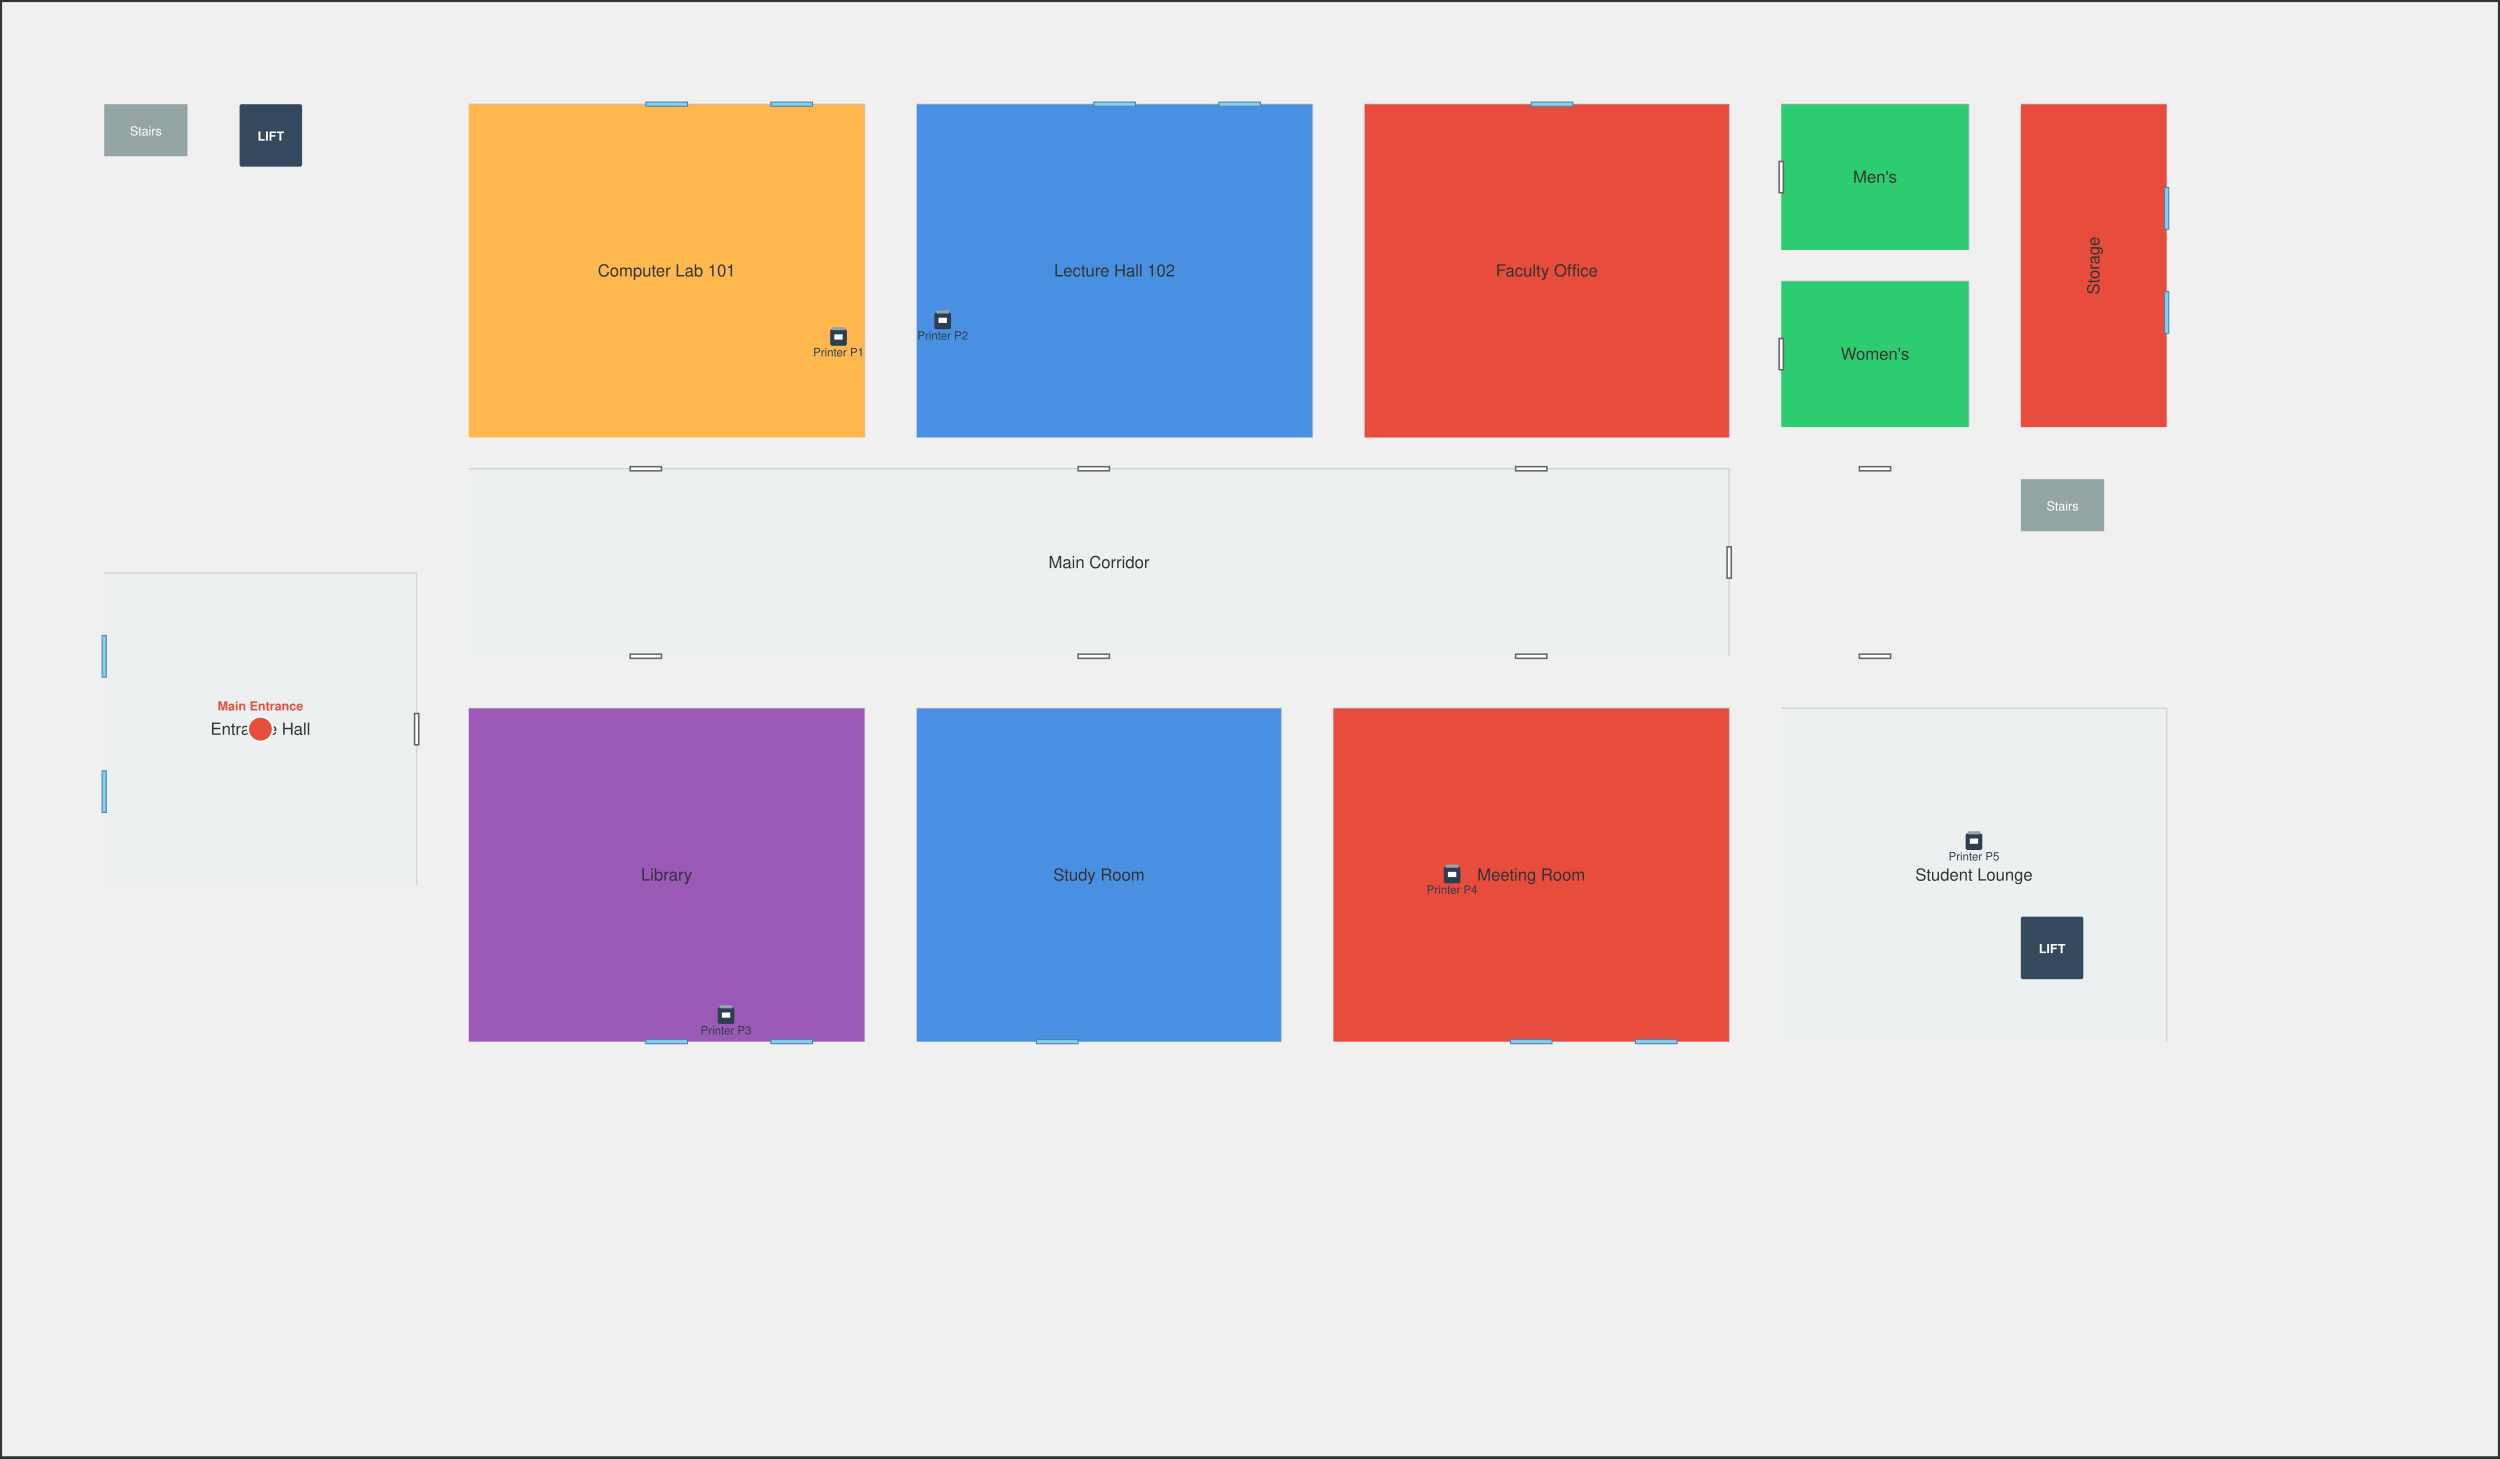
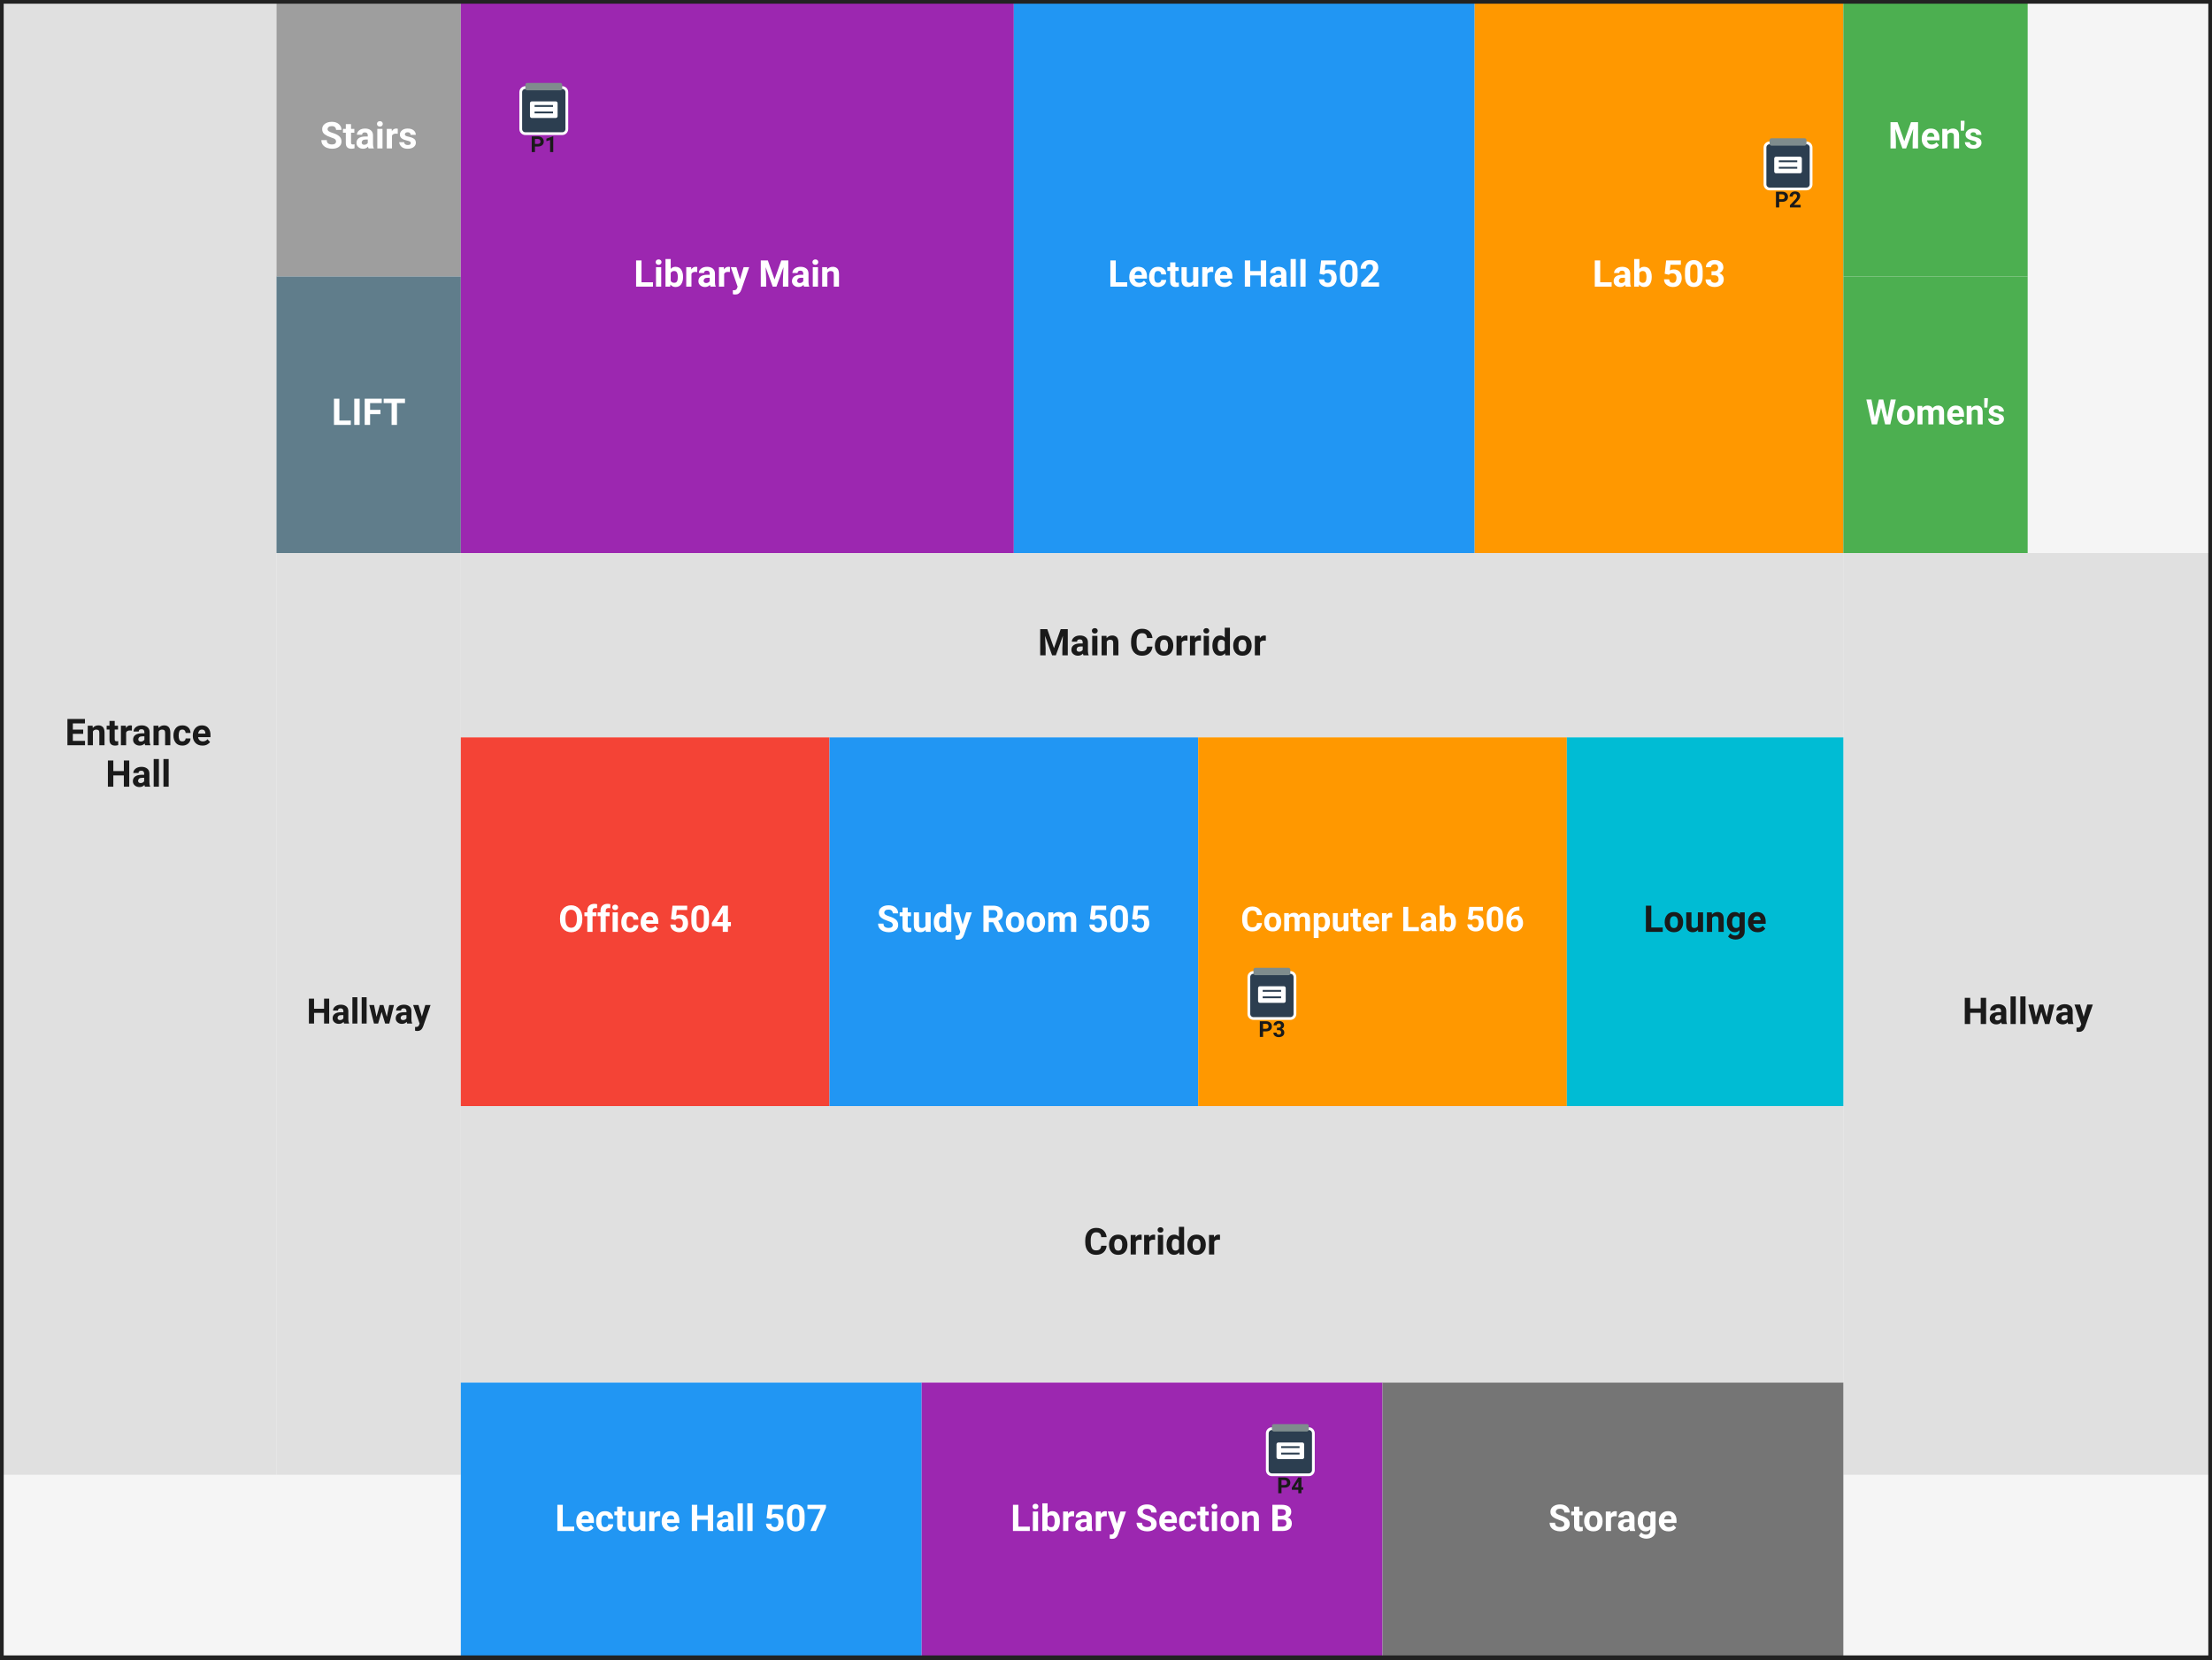
- <svg xmlns="http://www.w3.org/2000/svg" viewBox="0 0 2400 1400" width="1200" height="700" preserveAspectRatio="xMidYMid meet">
+ <svg xmlns="http://www.w3.org/2000/svg" viewBox="0 0 2400 1800" width="2400" height="1800" style="display:block; max-width:100%; height:auto;">
  <defs>
    <style>
      text { 
-         pointer-events: none;
        -webkit-font-smoothing: antialiased;
        -moz-osx-font-smoothing: grayscale;
      }
-       .room:hover rect { opacity: 0.9; }
    </style>
  </defs>
-   <g class="room" data-room="entrance-hall">
-     <rect x="100" y="550" width="300" height="300" fill="#ECF0F1" stroke="none" />
-     <text x="250.0" y="700.0" font-family="Helvetica,Arial,sans-serif" font-size="16" font-weight="500" fill="#333" text-anchor="middle" dominant-baseline="middle" transform="">
-         Entrance Hall
-       </text>
+   <rect x="0" y="0" width="2400" height="1800" fill="#f5f5f5" />
+   <rect x="0" y="0" width="300" height="1600" fill="#E0E0E0" stroke="none" />
+   <g>
+     <text x="150.0" y="797.5" font-family="Roboto,Segoe UI,Arial,sans-serif" font-size="40" font-weight="600" fill="#1a1a1a" text-anchor="middle" dominant-baseline="middle">
+                   Entrance
+                 </text>
+     <text x="150.0" y="842.5" font-family="Roboto,Segoe UI,Arial,sans-serif" font-size="40" font-weight="600" fill="#1a1a1a" text-anchor="middle" dominant-baseline="middle">
+                   Hall
+                 </text>
  </g>
-   <g class="room" data-room="R101">
-     <rect x="450" y="100" width="380" height="320" fill="#FFB84D" stroke="none" />
-     <text x="640.0" y="260.0" font-family="Helvetica,Arial,sans-serif" font-size="16" font-weight="500" fill="#333" text-anchor="middle" dominant-baseline="middle" transform="">
-         Computer Lab 101
-       </text>
-   </g>
-   <g class="room" data-room="R102">
-     <rect x="880" y="100" width="380" height="320" fill="#4A90E2" stroke="none" />
-     <text x="1070.0" y="260.0" font-family="Helvetica,Arial,sans-serif" font-size="16" font-weight="500" fill="#333" text-anchor="middle" dominant-baseline="middle" transform="">
-         Lecture Hall 102
-       </text>
-   </g>
-   <g class="room" data-room="R103">
-     <rect x="1310" y="100" width="350" height="320" fill="#E74C3C" stroke="none" />
-     <text x="1485.0" y="260.0" font-family="Helvetica,Arial,sans-serif" font-size="16" font-weight="500" fill="#333" text-anchor="middle" dominant-baseline="middle" transform="">
-         Faculty Office
-       </text>
-   </g>
-   <g class="room" data-room="corridor-main">
-     <rect x="450" y="450" width="1210" height="180" fill="#ECF0F1" stroke="none" />
-     <text x="1055.0" y="540.0" font-family="Helvetica,Arial,sans-serif" font-size="16" font-weight="500" fill="#333" text-anchor="middle" dominant-baseline="middle" transform="">
-         Main Corridor
-       </text>
-   </g>
-   <g class="room" data-room="R201">
-     <rect x="450" y="680" width="380" height="320" fill="#9B59B6" stroke="none" />
-     <text x="640.0" y="840.0" font-family="Helvetica,Arial,sans-serif" font-size="16" font-weight="500" fill="#333" text-anchor="middle" dominant-baseline="middle" transform="">
-         Library
-       </text>
-   </g>
-   <g class="room" data-room="R202">
-     <rect x="880" y="680" width="350" height="320" fill="#4A90E2" stroke="none" />
-     <text x="1055.0" y="840.0" font-family="Helvetica,Arial,sans-serif" font-size="16" font-weight="500" fill="#333" text-anchor="middle" dominant-baseline="middle" transform="">
-         Study Room
-       </text>
-   </g>
-   <g class="room" data-room="R203">
-     <rect x="1280" y="680" width="380" height="320" fill="#E74C3C" stroke="none" />
-     <text x="1470.0" y="840.0" font-family="Helvetica,Arial,sans-serif" font-size="16" font-weight="500" fill="#333" text-anchor="middle" dominant-baseline="middle" transform="">
-         Meeting Room
-       </text>
-   </g>
-   <g class="room" data-room="restroom-m">
-     <rect x="1710" y="100" width="180" height="140" fill="#2ECC71" stroke="none" />
-     <text x="1800.0" y="170.0" font-family="Helvetica,Arial,sans-serif" font-size="16" font-weight="500" fill="#333" text-anchor="middle" dominant-baseline="middle" transform="">
-         Men's
-       </text>
-   </g>
-   <g class="room" data-room="restroom-w">
-     <rect x="1710" y="270" width="180" height="140" fill="#2ECC71" stroke="none" />
-     <text x="1800.0" y="340.0" font-family="Helvetica,Arial,sans-serif" font-size="16" font-weight="500" fill="#333" text-anchor="middle" dominant-baseline="middle" transform="">
-         Women's
-       </text>
-   </g>
-   <g class="room" data-room="storage">
-     <rect x="1940" y="100" width="140" height="310" fill="#E74C3C" stroke="none" />
-     <text x="2010.0" y="255.0" font-family="Helvetica,Arial,sans-serif" font-size="16" font-weight="500" fill="#333" text-anchor="middle" dominant-baseline="middle" transform="rotate(-90 2010.0 255.0)">
-         Storage
-       </text>
-   </g>
-   <g class="room" data-room="lounge">
-     <rect x="1710" y="680" width="370" height="320" fill="#ECF0F1" stroke="none" />
-     <text x="1895.0" y="840.0" font-family="Helvetica,Arial,sans-serif" font-size="16" font-weight="500" fill="#333" text-anchor="middle" dominant-baseline="middle" transform="">
-         Student Lounge
-       </text>
-   </g>
-   <line x1="100" y1="550" x2="400" y2="550" stroke="#999" stroke-width="1.5" opacity="0.3" />
-   <line x1="400" y1="550" x2="400" y2="850" stroke="#999" stroke-width="1.5" opacity="0.3" />
-   <line x1="450" y1="100" x2="830" y2="100" stroke="#999" stroke-width="1.5" opacity="0.3" />
-   <line x1="830" y1="100" x2="830" y2="420" stroke="#999" stroke-width="1.5" opacity="0.3" />
-   <line x1="880" y1="100" x2="1260" y2="100" stroke="#999" stroke-width="1.5" opacity="0.3" />
-   <line x1="1260" y1="100" x2="1260" y2="420" stroke="#999" stroke-width="1.5" opacity="0.3" />
-   <line x1="1310" y1="100" x2="1660" y2="100" stroke="#999" stroke-width="1.5" opacity="0.3" />
-   <line x1="1660" y1="100" x2="1660" y2="420" stroke="#999" stroke-width="1.5" opacity="0.3" />
-   <line x1="450" y1="450" x2="1660" y2="450" stroke="#999" stroke-width="1.5" opacity="0.3" />
-   <line x1="1660" y1="450" x2="1660" y2="630" stroke="#999" stroke-width="1.5" opacity="0.3" />
-   <line x1="450" y1="680" x2="830" y2="680" stroke="#999" stroke-width="1.5" opacity="0.3" />
-   <line x1="830" y1="680" x2="830" y2="1000" stroke="#999" stroke-width="1.5" opacity="0.3" />
-   <line x1="880" y1="680" x2="1230" y2="680" stroke="#999" stroke-width="1.5" opacity="0.3" />
-   <line x1="1230" y1="680" x2="1230" y2="1000" stroke="#999" stroke-width="1.5" opacity="0.3" />
-   <line x1="1280" y1="680" x2="1660" y2="680" stroke="#999" stroke-width="1.5" opacity="0.3" />
-   <line x1="1660" y1="680" x2="1660" y2="1000" stroke="#999" stroke-width="1.5" opacity="0.3" />
-   <line x1="1710" y1="100" x2="1890" y2="100" stroke="#999" stroke-width="1.5" opacity="0.3" />
-   <line x1="1890" y1="100" x2="1890" y2="240" stroke="#999" stroke-width="1.5" opacity="0.3" />
-   <line x1="1710" y1="270" x2="1890" y2="270" stroke="#999" stroke-width="1.5" opacity="0.3" />
-   <line x1="1890" y1="270" x2="1890" y2="410" stroke="#999" stroke-width="1.5" opacity="0.3" />
-   <line x1="1940" y1="100" x2="2080" y2="100" stroke="#999" stroke-width="1.5" opacity="0.3" />
-   <line x1="2080" y1="100" x2="2080" y2="410" stroke="#999" stroke-width="1.5" opacity="0.3" />
-   <line x1="1710" y1="680" x2="2080" y2="680" stroke="#999" stroke-width="1.5" opacity="0.3" />
-   <line x1="2080" y1="680" x2="2080" y2="1000" stroke="#999" stroke-width="1.5" opacity="0.3" />
-   <rect x="398" y="685" width="4" height="30" fill="white" stroke="#666" stroke-width="1.5" />
-   <rect x="605" y="448" width="30" height="4" fill="white" stroke="#666" stroke-width="1.5" />
-   <rect x="1035" y="448" width="30" height="4" fill="white" stroke="#666" stroke-width="1.5" />
-   <rect x="1455" y="448" width="30" height="4" fill="white" stroke="#666" stroke-width="1.5" />
-   <rect x="605" y="628" width="30" height="4" fill="white" stroke="#666" stroke-width="1.5" />
-   <rect x="1035" y="628" width="30" height="4" fill="white" stroke="#666" stroke-width="1.5" />
-   <rect x="1455" y="628" width="30" height="4" fill="white" stroke="#666" stroke-width="1.5" />
-   <rect x="1658" y="525" width="4" height="30" fill="white" stroke="#666" stroke-width="1.5" />
-   <rect x="1785" y="448" width="30" height="4" fill="white" stroke="#666" stroke-width="1.5" />
-   <rect x="1785" y="628" width="30" height="4" fill="white" stroke="#666" stroke-width="1.5" />
-   <rect x="1708" y="155" width="4" height="30" fill="white" stroke="#666" stroke-width="1.5" />
-   <rect x="1708" y="325" width="4" height="30" fill="white" stroke="#666" stroke-width="1.5" />
-   <rect x="620" y="98" width="40" height="4" fill="#87CEEB" stroke="#4682B4" stroke-width="1" />
-   <rect x="740" y="98" width="40" height="4" fill="#87CEEB" stroke="#4682B4" stroke-width="1" />
-   <rect x="1050" y="98" width="40" height="4" fill="#87CEEB" stroke="#4682B4" stroke-width="1" />
-   <rect x="1170" y="98" width="40" height="4" fill="#87CEEB" stroke="#4682B4" stroke-width="1" />
-   <rect x="1470" y="98" width="40" height="4" fill="#87CEEB" stroke="#4682B4" stroke-width="1" />
-   <rect x="620" y="998" width="40" height="4" fill="#87CEEB" stroke="#4682B4" stroke-width="1" />
-   <rect x="740" y="998" width="40" height="4" fill="#87CEEB" stroke="#4682B4" stroke-width="1" />
-   <rect x="995" y="998" width="40" height="4" fill="#87CEEB" stroke="#4682B4" stroke-width="1" />
-   <rect x="1450" y="998" width="40" height="4" fill="#87CEEB" stroke="#4682B4" stroke-width="1" />
-   <rect x="1570" y="998" width="40" height="4" fill="#87CEEB" stroke="#4682B4" stroke-width="1" />
-   <rect x="98" y="610" width="4" height="40" fill="#87CEEB" stroke="#4682B4" stroke-width="1" />
-   <rect x="98" y="740" width="4" height="40" fill="#87CEEB" stroke="#4682B4" stroke-width="1" />
-   <rect x="2078" y="180" width="4" height="40" fill="#87CEEB" stroke="#4682B4" stroke-width="1" />
-   <rect x="2078" y="280" width="4" height="40" fill="#87CEEB" stroke="#4682B4" stroke-width="1" />
-   <g class="stairs">
-     <rect x="100" y="100" width="80" height="50" fill="#95A5A6" stroke="none" />
-     <text x="140" y="130" font-family="Helvetica,Arial,sans-serif" font-size="12" fill="white" text-anchor="middle">
-             Stairs
-           </text>
-   </g>
-   <g class="stairs">
-     <rect x="1940" y="460" width="80" height="50" fill="#95A5A6" stroke="none" />
-     <text x="1980" y="490" font-family="Helvetica,Arial,sans-serif" font-size="12" fill="white" text-anchor="middle">
-             Stairs
-           </text>
-   </g>
-   <g class="elevator">
-     <rect x="230" y="100" width="60" height="60" fill="#34495E" stroke="none" rx="2" />
-     <text x="260" y="135" font-family="Helvetica,Arial,sans-serif" font-size="12" fill="white" text-anchor="middle" font-weight="bold">
-         LIFT
-       </text>
-   </g>
-   <g class="elevator">
-     <rect x="1940" y="880" width="60" height="60" fill="#34495E" stroke="none" rx="2" />
-     <text x="1970" y="915" font-family="Helvetica,Arial,sans-serif" font-size="12" fill="white" text-anchor="middle" font-weight="bold">
-         LIFT
-       </text>
-   </g>
-   <g class="entrance">
-     <circle cx="250" cy="700" r="12" fill="#E74C3C" stroke="white" stroke-width="2" />
-     <text x="250" y="682" font-family="Helvetica,Arial,sans-serif" font-size="12" font-weight="bold" fill="#E74C3C" text-anchor="middle">
-         Main Entrance
-       </text>
-   </g>
-   <g class="printer" data-id="P1">
-     <rect x="797" y="316.0" width="16" height="16" fill="#2C3E50" stroke="none" rx="2" />
-     <rect x="799" y="314.0" width="12" height="3" fill="#95A5A6" stroke="none" />
-     <rect x="801" y="321.0" width="8" height="5" fill="white" stroke="none" />
-     <text x="805" y="342.0" font-family="Helvetica,Arial,sans-serif" font-size="11" font-weight="500" fill="#2C3E50" text-anchor="middle">
-         Printer P1
-       </text>
-   </g>
-   <g class="printer" data-id="P2">
-     <rect x="897" y="300.0" width="16" height="16" fill="#2C3E50" stroke="none" rx="2" />
-     <rect x="899" y="298.0" width="12" height="3" fill="#95A5A6" stroke="none" />
-     <rect x="901" y="305.0" width="8" height="5" fill="white" stroke="none" />
-     <text x="905" y="326.0" font-family="Helvetica,Arial,sans-serif" font-size="11" font-weight="500" fill="#2C3E50" text-anchor="middle">
-         Printer P2
-       </text>
-   </g>
-   <g class="printer" data-id="P3">
-     <rect x="689.0" y="967" width="16" height="16" fill="#2C3E50" stroke="none" rx="2" />
-     <rect x="691.0" y="965" width="12" height="3" fill="#95A5A6" stroke="none" />
-     <rect x="693.0" y="972" width="8" height="5" fill="white" stroke="none" />
-     <text x="697.0" y="993" font-family="Helvetica,Arial,sans-serif" font-size="11" font-weight="500" fill="#2C3E50" text-anchor="middle">
-         Printer P3
-       </text>
-   </g>
-   <g class="printer" data-id="P4">
-     <rect x="1386.0" y="832.0" width="16" height="16" fill="#2C3E50" stroke="none" rx="2" />
-     <rect x="1388.0" y="830.0" width="12" height="3" fill="#95A5A6" stroke="none" />
-     <rect x="1390.0" y="837.0" width="8" height="5" fill="white" stroke="none" />
-     <text x="1394.0" y="858.0" font-family="Helvetica,Arial,sans-serif" font-size="11" font-weight="500" fill="#2C3E50" text-anchor="middle">
-         Printer P4
-       </text>
-   </g>
-   <g class="printer" data-id="P5">
-     <rect x="1887.0" y="800.0" width="16" height="16" fill="#2C3E50" stroke="none" rx="2" />
-     <rect x="1889.0" y="798.0" width="12" height="3" fill="#95A5A6" stroke="none" />
-     <rect x="1891.0" y="805.0" width="8" height="5" fill="white" stroke="none" />
-     <text x="1895.0" y="826.0" font-family="Helvetica,Arial,sans-serif" font-size="11" font-weight="500" fill="#2C3E50" text-anchor="middle">
-         Printer P5
-       </text>
-   </g>
-   <rect x="0" y="0" width="2400" height="1400" fill="none" stroke="#333" stroke-width="4" />
+   <rect x="300" y="0" width="200" height="300" fill="#9E9E9E" stroke="none" />
+   <text x="400.0" y="150.0" font-family="Roboto,Segoe UI,Arial,sans-serif" font-size="40" font-weight="600" fill="white" text-anchor="middle" dominant-baseline="middle">
+               Stairs
+             </text>
+   <rect x="300" y="300" width="200" height="300" fill="#607D8B" stroke="none" />
+   <text x="400.0" y="450.0" font-family="Roboto,Segoe UI,Arial,sans-serif" font-size="40" font-weight="600" fill="white" text-anchor="middle" dominant-baseline="middle">
+               LIFT
+             </text>
+   <rect x="300" y="600" width="200" height="1000" fill="#E0E0E0" stroke="none" />
+   <text x="400.0" y="1100.0" font-family="Roboto,Segoe UI,Arial,sans-serif" font-size="38" font-weight="600" fill="#1a1a1a" text-anchor="middle" dominant-baseline="middle">
+               Hallway
+             </text>
+   <rect x="500" y="0" width="600" height="600" fill="#9C27B0" stroke="none" />
+   <text x="800.0" y="300.0" font-family="Roboto,Segoe UI,Arial,sans-serif" font-size="40" font-weight="600" fill="white" text-anchor="middle" dominant-baseline="middle">
+               Library Main
+             </text>
+   <rect x="1100" y="0" width="500" height="600" fill="#2196F3" stroke="none" />
+   <text x="1350.0" y="300.0" font-family="Roboto,Segoe UI,Arial,sans-serif" font-size="40" font-weight="600" fill="white" text-anchor="middle" dominant-baseline="middle">
+               Lecture Hall 502
+             </text>
+   <rect x="1600" y="0" width="400" height="600" fill="#FF9800" stroke="none" />
+   <text x="1800.0" y="300.0" font-family="Roboto,Segoe UI,Arial,sans-serif" font-size="40" font-weight="600" fill="white" text-anchor="middle" dominant-baseline="middle">
+               Lab 503
+             </text>
+   <rect x="500" y="600" width="1500" height="200" fill="#E0E0E0" stroke="none" />
+   <text x="1250.0" y="700.0" font-family="Roboto,Segoe UI,Arial,sans-serif" font-size="40" font-weight="600" fill="#1a1a1a" text-anchor="middle" dominant-baseline="middle">
+               Main Corridor
+             </text>
+   <rect x="2000" y="0" width="200" height="300" fill="#4CAF50" stroke="none" />
+   <text x="2100.0" y="150.0" font-family="Roboto,Segoe UI,Arial,sans-serif" font-size="40" font-weight="600" fill="white" text-anchor="middle" dominant-baseline="middle">
+               Men's
+             </text>
+   <rect x="2000" y="300" width="200" height="300" fill="#4CAF50" stroke="none" />
+   <text x="2100.0" y="450.0" font-family="Roboto,Segoe UI,Arial,sans-serif" font-size="38" font-weight="600" fill="white" text-anchor="middle" dominant-baseline="middle">
+               Women's
+             </text>
+   <rect x="2000" y="600" width="400" height="1000" fill="#E0E0E0" stroke="none" />
+   <text x="2200.0" y="1100.0" font-family="Roboto,Segoe UI,Arial,sans-serif" font-size="40" font-weight="600" fill="#1a1a1a" text-anchor="middle" dominant-baseline="middle">
+               Hallway
+             </text>
+   <rect x="500" y="800" width="400" height="400" fill="#F44336" stroke="none" />
+   <text x="700.0" y="1000.0" font-family="Roboto,Segoe UI,Arial,sans-serif" font-size="40" font-weight="600" fill="white" text-anchor="middle" dominant-baseline="middle">
+               Office 504
+             </text>
+   <rect x="900" y="800" width="400" height="400" fill="#2196F3" stroke="none" />
+   <text x="1100.0" y="1000.0" font-family="Roboto,Segoe UI,Arial,sans-serif" font-size="40" font-weight="600" fill="white" text-anchor="middle" dominant-baseline="middle">
+               Study Room 505
+             </text>
+   <rect x="1300" y="800" width="400" height="400" fill="#FF9800" stroke="none" />
+   <text x="1500.0" y="1000.0" font-family="Roboto,Segoe UI,Arial,sans-serif" font-size="37" font-weight="600" fill="white" text-anchor="middle" dominant-baseline="middle">
+               Computer Lab 506
+             </text>
+   <rect x="1700" y="800" width="300" height="400" fill="#00BCD4" stroke="none" />
+   <text x="1850.0" y="1000.0" font-family="Roboto,Segoe UI,Arial,sans-serif" font-size="40" font-weight="600" fill="#1a1a1a" text-anchor="middle" dominant-baseline="middle">
+               Lounge
+             </text>
+   <rect x="500" y="1200" width="1500" height="300" fill="#E0E0E0" stroke="none" />
+   <text x="1250.0" y="1350.0" font-family="Roboto,Segoe UI,Arial,sans-serif" font-size="40" font-weight="600" fill="#1a1a1a" text-anchor="middle" dominant-baseline="middle">
+               Corridor
+             </text>
+   <rect x="500" y="1500" width="500" height="300" fill="#2196F3" stroke="none" />
+   <text x="750.0" y="1650.0" font-family="Roboto,Segoe UI,Arial,sans-serif" font-size="40" font-weight="600" fill="white" text-anchor="middle" dominant-baseline="middle">
+               Lecture Hall 507
+             </text>
+   <rect x="1000" y="1500" width="500" height="300" fill="#9C27B0" stroke="none" />
+   <text x="1250.0" y="1650.0" font-family="Roboto,Segoe UI,Arial,sans-serif" font-size="40" font-weight="600" fill="white" text-anchor="middle" dominant-baseline="middle">
+               Library Section B
+             </text>
+   <rect x="1500" y="1500" width="500" height="300" fill="#757575" stroke="none" />
+   <text x="1750.0" y="1650.0" font-family="Roboto,Segoe UI,Arial,sans-serif" font-size="40" font-weight="600" fill="white" text-anchor="middle" dominant-baseline="middle">
+               Storage
+             </text>
+   <rect x="565.0" y="95.0" width="50" height="50" fill="#2C3E50" stroke="#FFF" stroke-width="3" rx="5" />
+   <rect x="570.0" y="90.0" width="40" height="8" fill="#7F8C8D" rx="2" />
+   <rect x="575.0" y="110.0" width="30" height="18" fill="white" rx="2" />
+   <line x1="580.0" y1="115.0" x2="600.0" y2="115.0" stroke="#2C3E50" stroke-width="2" />
+   <line x1="580.0" y1="122.0" x2="600.0" y2="122.0" stroke="#2C3E50" stroke-width="2" />
+   <text x="590.0" y="165.0" font-family="Roboto,Segoe UI,Arial,sans-serif" font-size="24" font-weight="700" fill="#1a1a1a" text-anchor="middle">
+       P1
+     </text>
+   <rect x="1915.0" y="155.0" width="50" height="50" fill="#2C3E50" stroke="#FFF" stroke-width="3" rx="5" />
+   <rect x="1920.0" y="150.0" width="40" height="8" fill="#7F8C8D" rx="2" />
+   <rect x="1925.0" y="170.0" width="30" height="18" fill="white" rx="2" />
+   <line x1="1930.0" y1="175.0" x2="1950.0" y2="175.0" stroke="#2C3E50" stroke-width="2" />
+   <line x1="1930.0" y1="182.0" x2="1950.0" y2="182.0" stroke="#2C3E50" stroke-width="2" />
+   <text x="1940.0" y="225.0" font-family="Roboto,Segoe UI,Arial,sans-serif" font-size="24" font-weight="700" fill="#1a1a1a" text-anchor="middle">
+       P2
+     </text>
+   <rect x="1355.0" y="1055.0" width="50" height="50" fill="#2C3E50" stroke="#FFF" stroke-width="3" rx="5" />
+   <rect x="1360.0" y="1050.0" width="40" height="8" fill="#7F8C8D" rx="2" />
+   <rect x="1365.0" y="1070.0" width="30" height="18" fill="white" rx="2" />
+   <line x1="1370.0" y1="1075.0" x2="1390.0" y2="1075.0" stroke="#2C3E50" stroke-width="2" />
+   <line x1="1370.0" y1="1082.0" x2="1390.0" y2="1082.0" stroke="#2C3E50" stroke-width="2" />
+   <text x="1380.0" y="1125.0" font-family="Roboto,Segoe UI,Arial,sans-serif" font-size="24" font-weight="700" fill="#1a1a1a" text-anchor="middle">
+       P3
+     </text>
+   <rect x="1375.0" y="1550.0" width="50" height="50" fill="#2C3E50" stroke="#FFF" stroke-width="3" rx="5" />
+   <rect x="1380.0" y="1545.0" width="40" height="8" fill="#7F8C8D" rx="2" />
+   <rect x="1385.0" y="1565.0" width="30" height="18" fill="white" rx="2" />
+   <line x1="1390.0" y1="1570.0" x2="1410.0" y2="1570.0" stroke="#2C3E50" stroke-width="2" />
+   <line x1="1390.0" y1="1577.0" x2="1410.0" y2="1577.0" stroke="#2C3E50" stroke-width="2" />
+   <text x="1400.0" y="1620.0" font-family="Roboto,Segoe UI,Arial,sans-serif" font-size="24" font-weight="700" fill="#1a1a1a" text-anchor="middle">
+       P4
+     </text>
+   <rect x="0" y="0" width="2400" height="1800" fill="none" stroke="#222" stroke-width="8" />
</svg>
